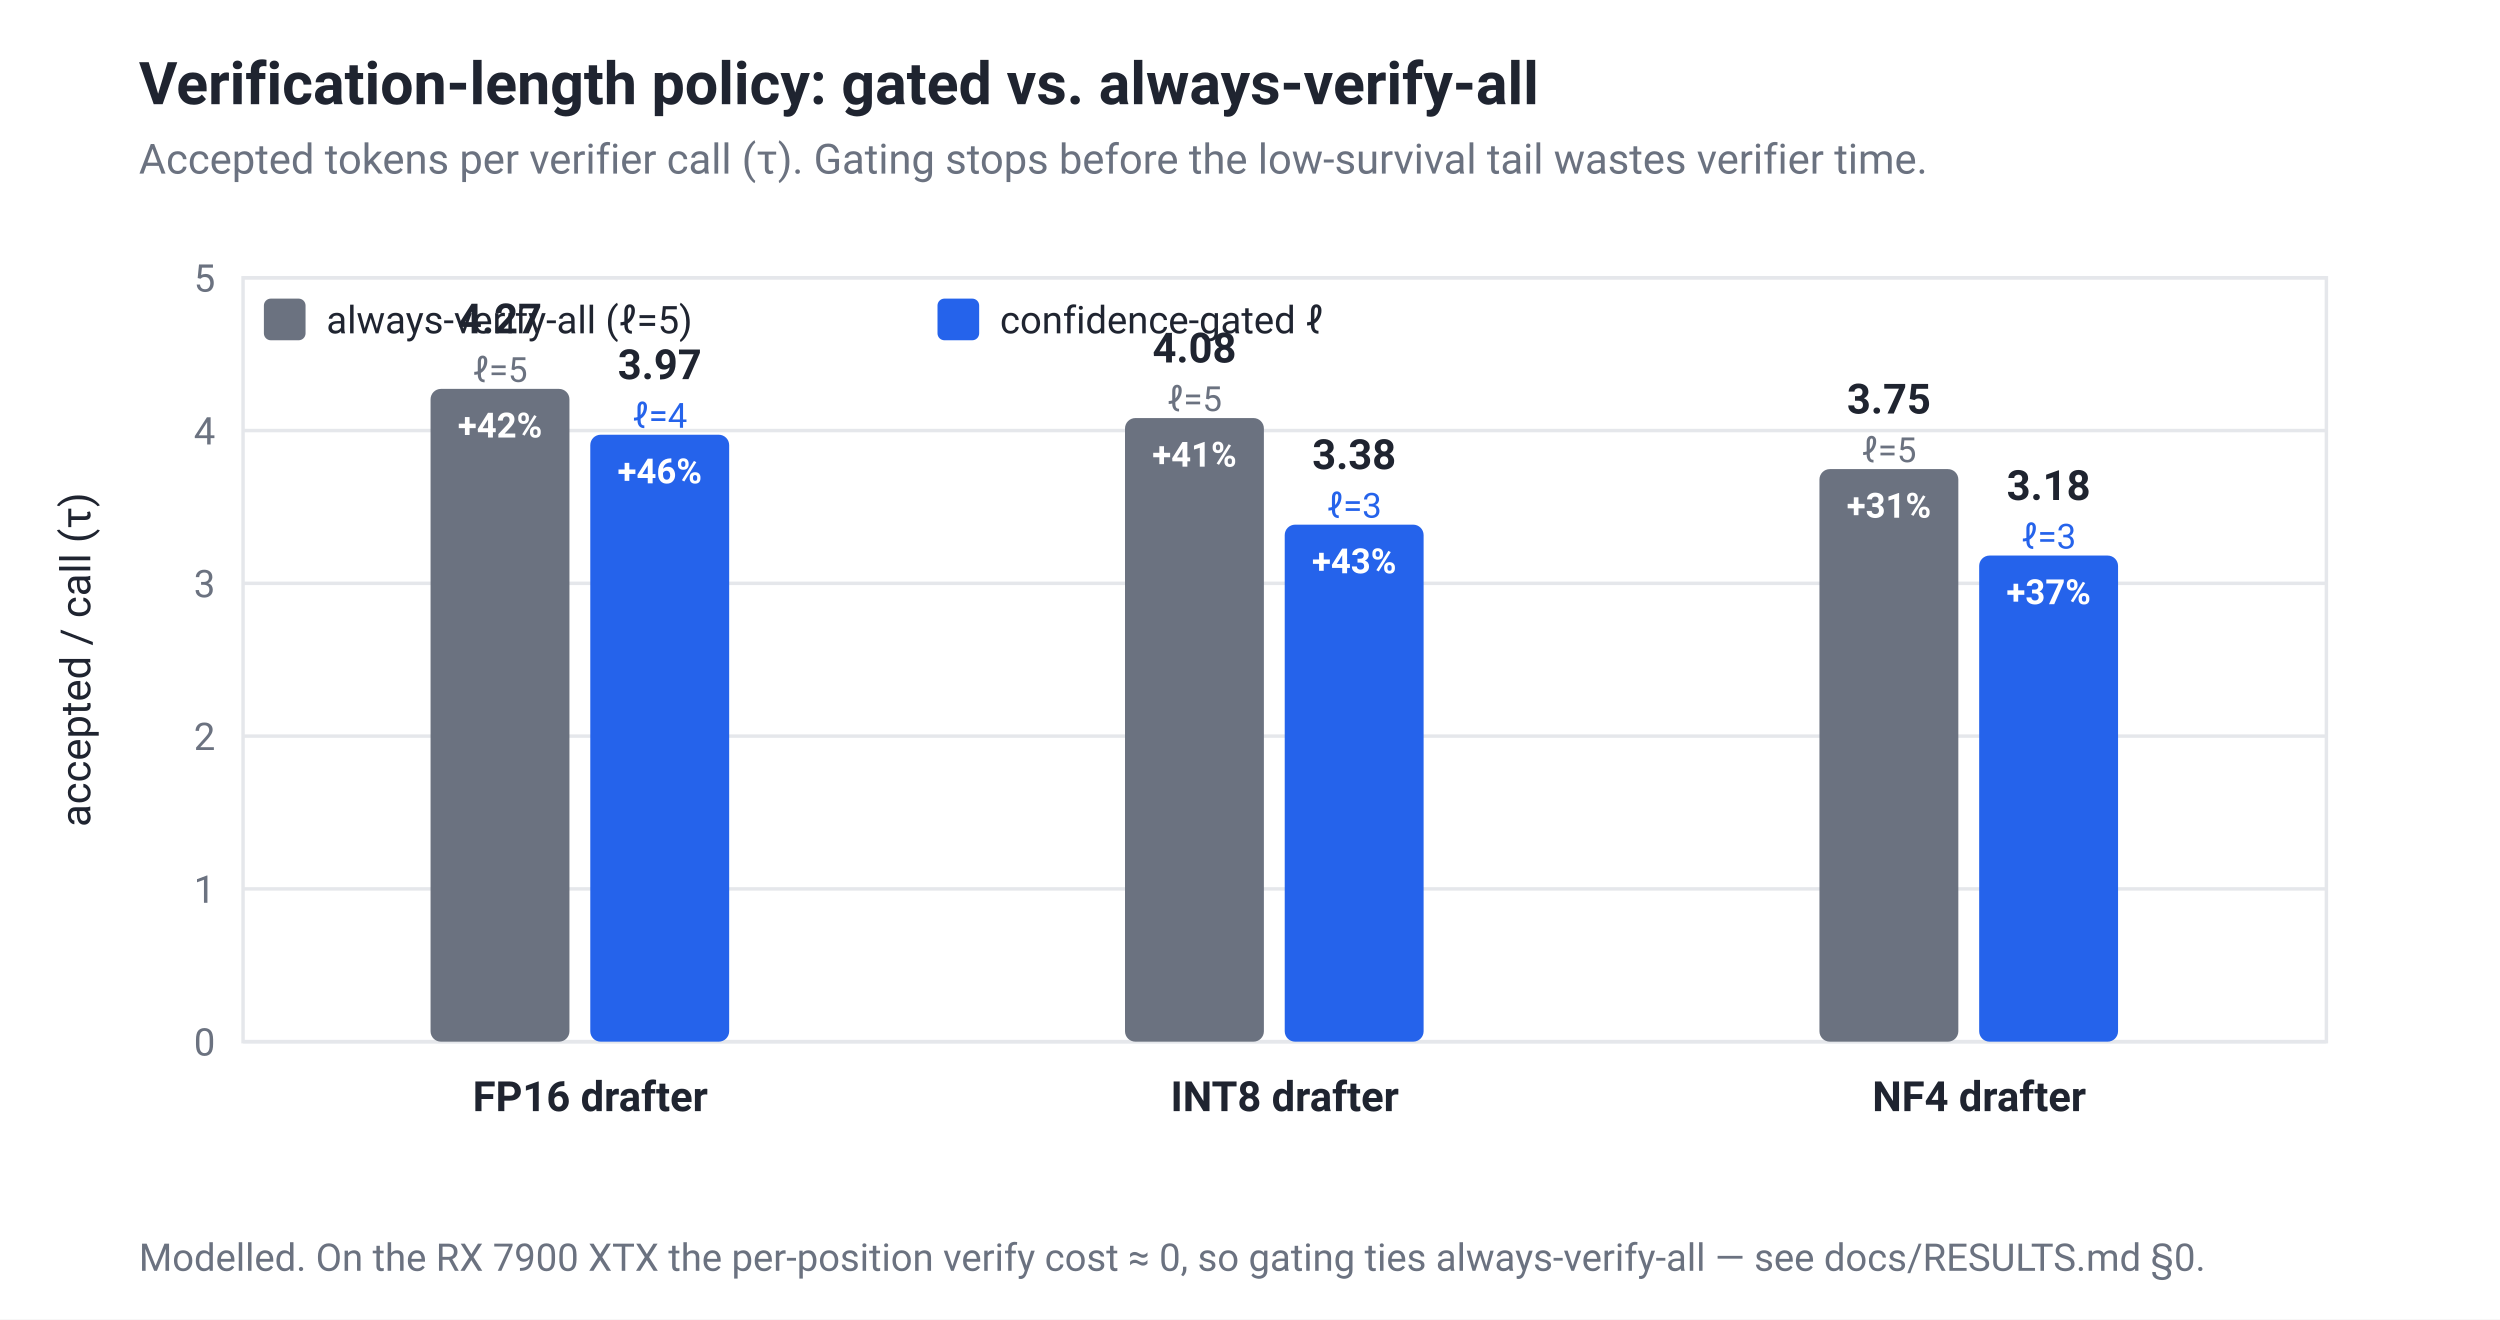
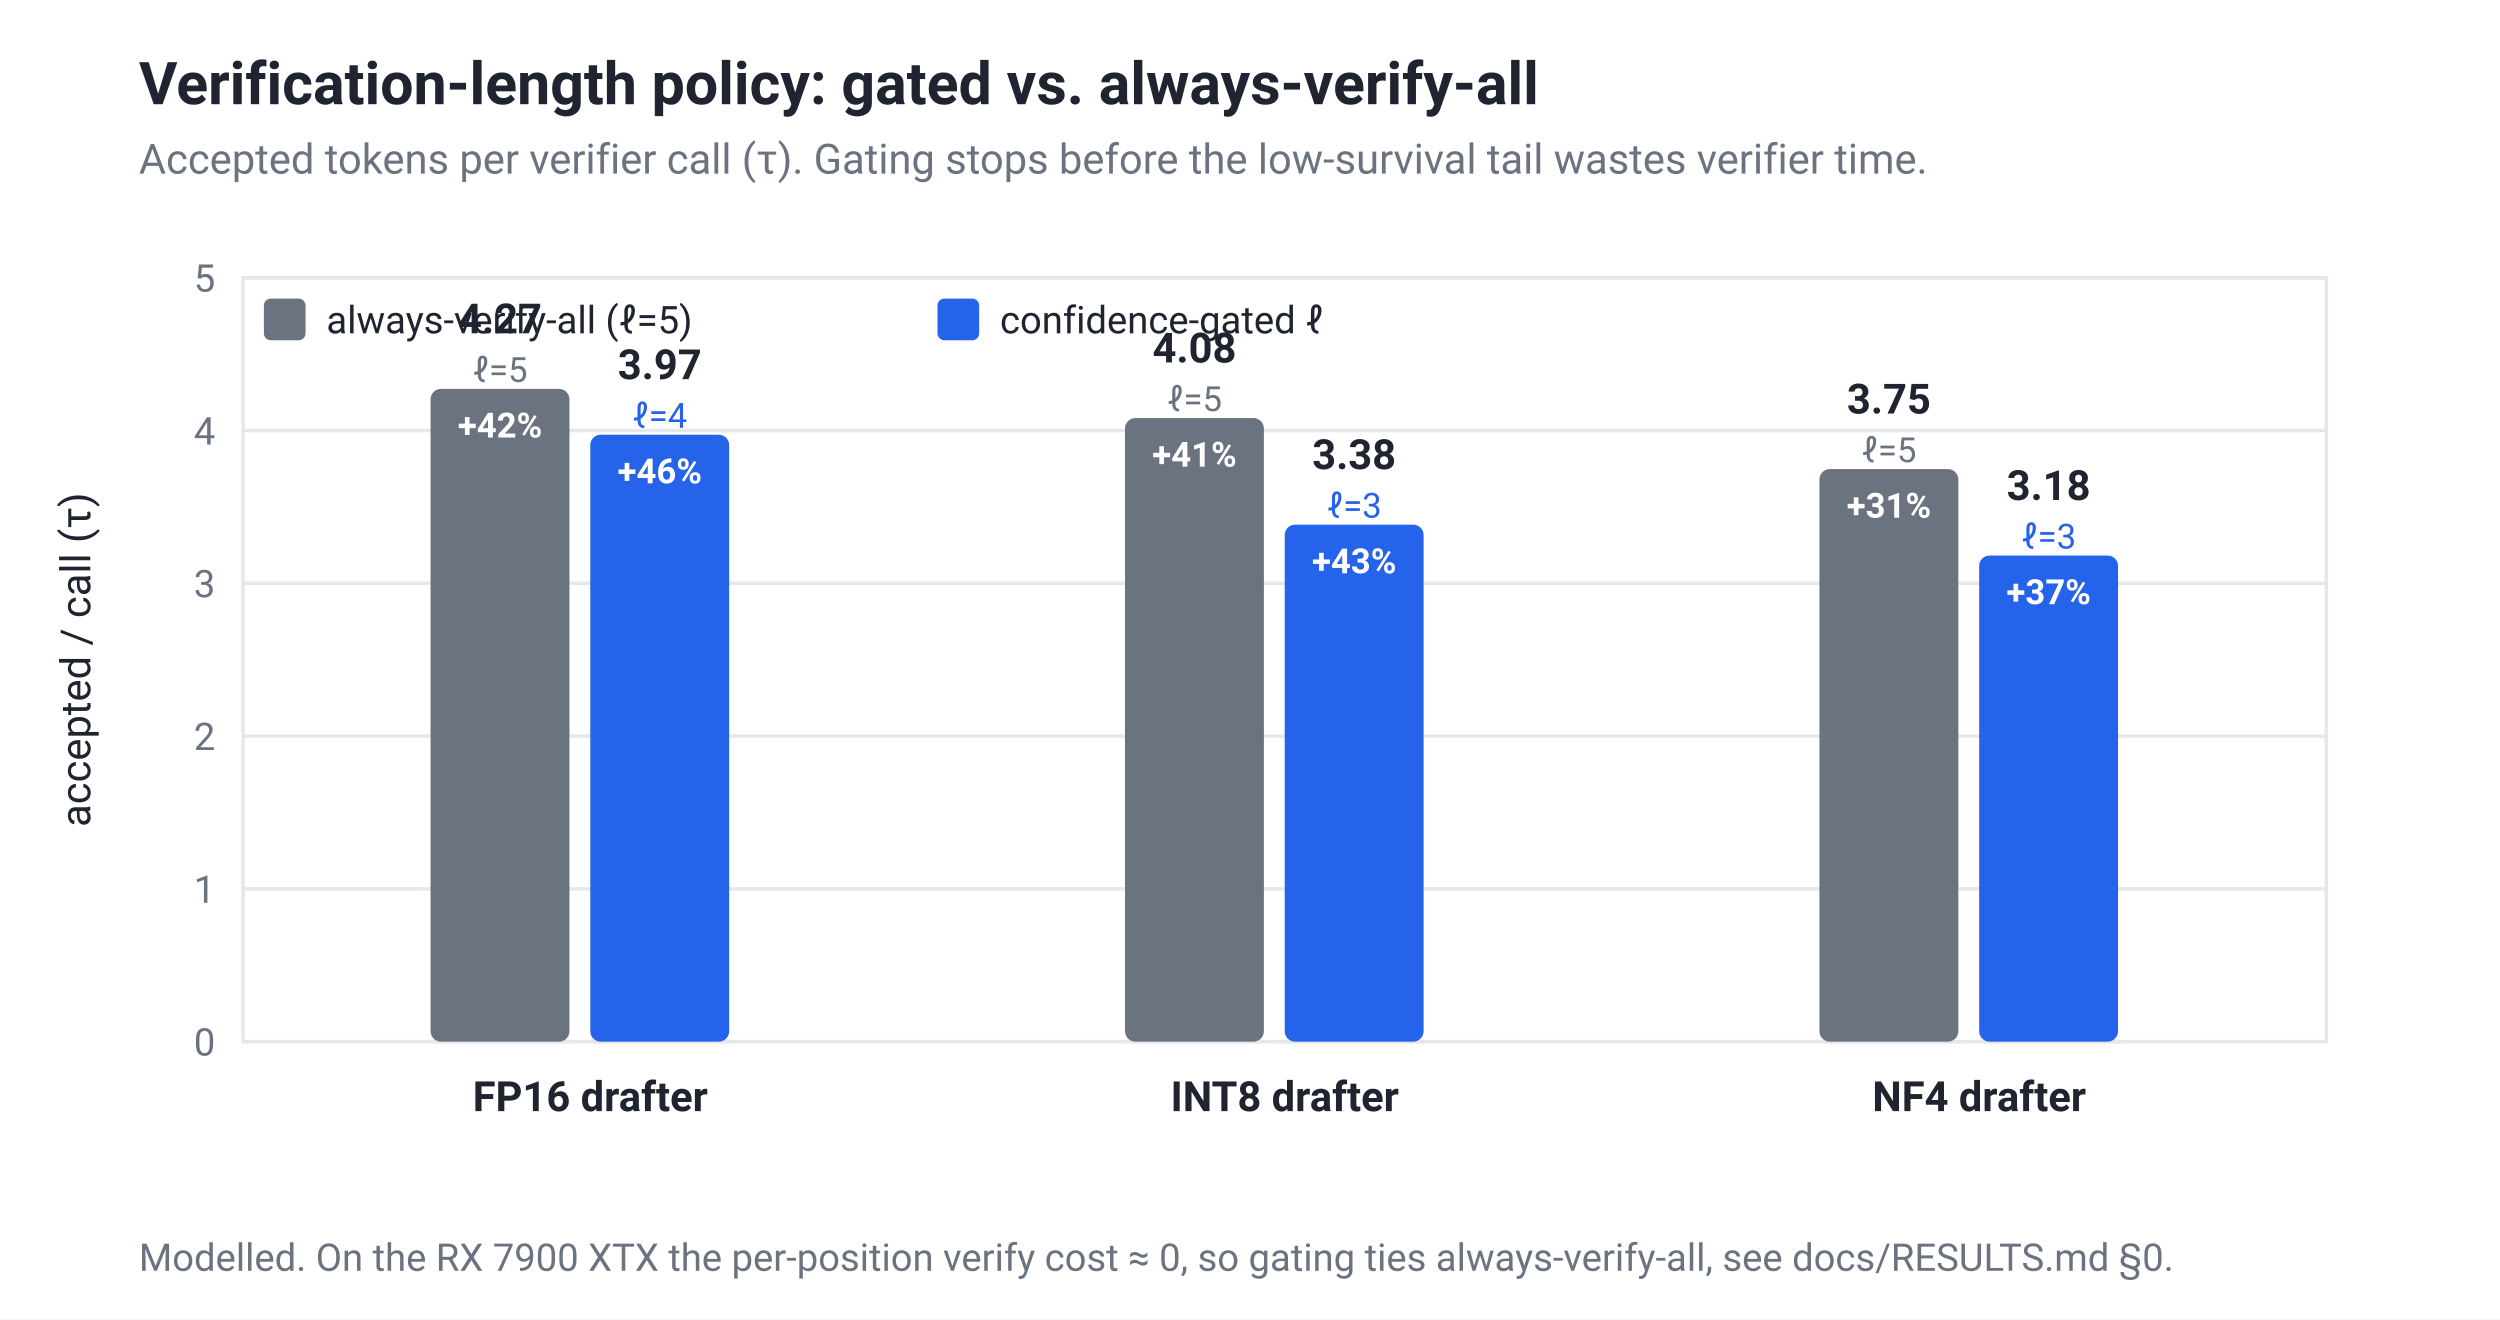
<svg xmlns="http://www.w3.org/2000/svg" viewBox="0 0 720 380" width="720" height="380" role="img" aria-label="Policy ablation">
  <rect width="720" height="380" fill="#ffffff" />
  <text x="40.0" y="30.0" font-size="17" fill="#1f2430" text-anchor="start" font-weight="700" font-family="-apple-system,Segoe UI,Roboto,Helvetica,Arial,sans-serif">Verification-length policy: gated vs. always-verify-all</text>
  <text x="40.0" y="50.0" font-size="12" fill="#6b7280" text-anchor="start" font-weight="normal" font-family="-apple-system,Segoe UI,Roboto,Helvetica,Arial,sans-serif">Accepted tokens per verifier call (τ). Gating stops before the low-survival tail wastes verifier time.</text>
  <rect x="70.0" y="80.0" width="600.0" height="220.0" rx="0" fill="#ffffff" fill-opacity="1.0" stroke="#e5e7eb" stroke-width="1" />
  <line x1="70.0" y1="300.0" x2="670.0" y2="300.0" stroke="#e5e7eb" stroke-width="1" />
  <text x="62.0" y="304.0" font-size="11" fill="#6b7280" text-anchor="end" font-weight="normal" font-family="-apple-system,Segoe UI,Roboto,Helvetica,Arial,sans-serif">0</text>
  <line x1="70.0" y1="256.0" x2="670.0" y2="256.0" stroke="#e5e7eb" stroke-width="1" />
  <text x="62.0" y="260.0" font-size="11" fill="#6b7280" text-anchor="end" font-weight="normal" font-family="-apple-system,Segoe UI,Roboto,Helvetica,Arial,sans-serif">1</text>
  <line x1="70.0" y1="212.0" x2="670.0" y2="212.0" stroke="#e5e7eb" stroke-width="1" />
  <text x="62.0" y="216.0" font-size="11" fill="#6b7280" text-anchor="end" font-weight="normal" font-family="-apple-system,Segoe UI,Roboto,Helvetica,Arial,sans-serif">2</text>
  <line x1="70.0" y1="168.0" x2="670.0" y2="168.0" stroke="#e5e7eb" stroke-width="1" />
  <text x="62.0" y="172.0" font-size="11" fill="#6b7280" text-anchor="end" font-weight="normal" font-family="-apple-system,Segoe UI,Roboto,Helvetica,Arial,sans-serif">3</text>
  <line x1="70.0" y1="124.0" x2="670.0" y2="124.0" stroke="#e5e7eb" stroke-width="1" />
  <text x="62.0" y="128.0" font-size="11" fill="#6b7280" text-anchor="end" font-weight="normal" font-family="-apple-system,Segoe UI,Roboto,Helvetica,Arial,sans-serif">4</text>
  <line x1="70.0" y1="80.0" x2="670.0" y2="80.0" stroke="#e5e7eb" stroke-width="1" />
  <text x="62.0" y="84.0" font-size="11" fill="#6b7280" text-anchor="end" font-weight="normal" font-family="-apple-system,Segoe UI,Roboto,Helvetica,Arial,sans-serif">5</text>
  <text x="26.0" y="190.0" font-size="12" fill="#1f2430" text-anchor="middle" font-weight="normal" font-family="-apple-system,Segoe UI,Roboto,Helvetica,Arial,sans-serif" transform="rotate(-90 26 190.0)">accepted / call (τ)</text>
  <rect x="124.0" y="112.0" width="40.0" height="188.0" rx="3" fill="#6b7280" fill-opacity="1.0" stroke="none" stroke-width="1.0" />
  <text x="144.0" y="96.0" font-size="12" fill="#1f2430" text-anchor="middle" font-weight="700" font-family="-apple-system,Segoe UI,Roboto,Helvetica,Arial,sans-serif">4.27</text>
  <text x="144.0" y="110.0" font-size="10" fill="#6b7280" text-anchor="middle" font-weight="normal" font-family="-apple-system,Segoe UI,Roboto,Helvetica,Arial,sans-serif">ℓ=5</text>
  <text x="144.0" y="126.0" font-size="10" fill="#ffffff" text-anchor="middle" font-weight="700" font-family="-apple-system,Segoe UI,Roboto,Helvetica,Arial,sans-serif">+42%</text>
  <rect x="170.0" y="125.2" width="40.0" height="174.8" rx="3" fill="#2563eb" fill-opacity="1.0" stroke="none" stroke-width="1.0" />
  <text x="190.0" y="109.2" font-size="12" fill="#1f2430" text-anchor="middle" font-weight="700" font-family="-apple-system,Segoe UI,Roboto,Helvetica,Arial,sans-serif">3.97</text>
  <text x="190.0" y="123.2" font-size="10" fill="#2563eb" text-anchor="middle" font-weight="normal" font-family="-apple-system,Segoe UI,Roboto,Helvetica,Arial,sans-serif">ℓ=4</text>
  <text x="190.0" y="139.2" font-size="10" fill="#ffffff" text-anchor="middle" font-weight="700" font-family="-apple-system,Segoe UI,Roboto,Helvetica,Arial,sans-serif">+46%</text>
  <text x="170.0" y="320.0" font-size="12" fill="#1f2430" text-anchor="middle" font-weight="600" font-family="-apple-system,Segoe UI,Roboto,Helvetica,Arial,sans-serif">FP16 drafter</text>
  <rect x="324.0" y="120.4" width="40.0" height="179.6" rx="3" fill="#6b7280" fill-opacity="1.0" stroke="none" stroke-width="1.0" />
  <text x="344.0" y="104.4" font-size="12" fill="#1f2430" text-anchor="middle" font-weight="700" font-family="-apple-system,Segoe UI,Roboto,Helvetica,Arial,sans-serif">4.08</text>
  <text x="344.0" y="118.4" font-size="10" fill="#6b7280" text-anchor="middle" font-weight="normal" font-family="-apple-system,Segoe UI,Roboto,Helvetica,Arial,sans-serif">ℓ=5</text>
  <text x="344.0" y="134.4" font-size="10" fill="#ffffff" text-anchor="middle" font-weight="700" font-family="-apple-system,Segoe UI,Roboto,Helvetica,Arial,sans-serif">+41%</text>
  <rect x="370.0" y="151.1" width="40.0" height="148.9" rx="3" fill="#2563eb" fill-opacity="1.0" stroke="none" stroke-width="1.0" />
  <text x="390.0" y="135.1" font-size="12" fill="#1f2430" text-anchor="middle" font-weight="700" font-family="-apple-system,Segoe UI,Roboto,Helvetica,Arial,sans-serif">3.38</text>
  <text x="390.0" y="149.1" font-size="10" fill="#2563eb" text-anchor="middle" font-weight="normal" font-family="-apple-system,Segoe UI,Roboto,Helvetica,Arial,sans-serif">ℓ=3</text>
  <text x="390.0" y="165.1" font-size="10" fill="#ffffff" text-anchor="middle" font-weight="700" font-family="-apple-system,Segoe UI,Roboto,Helvetica,Arial,sans-serif">+43%</text>
  <text x="370.0" y="320.0" font-size="12" fill="#1f2430" text-anchor="middle" font-weight="600" font-family="-apple-system,Segoe UI,Roboto,Helvetica,Arial,sans-serif">INT8 drafter</text>
  <rect x="524.0" y="135.1" width="40.0" height="164.9" rx="3" fill="#6b7280" fill-opacity="1.0" stroke="none" stroke-width="1.0" />
  <text x="544.0" y="119.1" font-size="12" fill="#1f2430" text-anchor="middle" font-weight="700" font-family="-apple-system,Segoe UI,Roboto,Helvetica,Arial,sans-serif">3.75</text>
  <text x="544.0" y="133.1" font-size="10" fill="#6b7280" text-anchor="middle" font-weight="normal" font-family="-apple-system,Segoe UI,Roboto,Helvetica,Arial,sans-serif">ℓ=5</text>
  <text x="544.0" y="149.1" font-size="10" fill="#ffffff" text-anchor="middle" font-weight="700" font-family="-apple-system,Segoe UI,Roboto,Helvetica,Arial,sans-serif">+31%</text>
  <rect x="570.0" y="160.0" width="40.0" height="140.0" rx="3" fill="#2563eb" fill-opacity="1.0" stroke="none" stroke-width="1.0" />
  <text x="590.0" y="144.0" font-size="12" fill="#1f2430" text-anchor="middle" font-weight="700" font-family="-apple-system,Segoe UI,Roboto,Helvetica,Arial,sans-serif">3.18</text>
  <text x="590.0" y="158.0" font-size="10" fill="#2563eb" text-anchor="middle" font-weight="normal" font-family="-apple-system,Segoe UI,Roboto,Helvetica,Arial,sans-serif">ℓ=3</text>
  <text x="590.0" y="174.0" font-size="10" fill="#ffffff" text-anchor="middle" font-weight="700" font-family="-apple-system,Segoe UI,Roboto,Helvetica,Arial,sans-serif">+37%</text>
  <text x="570.0" y="320.0" font-size="12" fill="#1f2430" text-anchor="middle" font-weight="600" font-family="-apple-system,Segoe UI,Roboto,Helvetica,Arial,sans-serif">NF4 drafter</text>
  <rect x="76.0" y="86.0" width="12.0" height="12.0" rx="2" fill="#6b7280" fill-opacity="1.0" stroke="none" stroke-width="1.0" />
  <text x="94.0" y="96.0" font-size="11" fill="#1f2430" text-anchor="start" font-weight="normal" font-family="-apple-system,Segoe UI,Roboto,Helvetica,Arial,sans-serif">always-verify-all (ℓ=5)</text>
  <rect x="270.0" y="86.0" width="12.0" height="12.0" rx="2" fill="#2563eb" fill-opacity="1.0" stroke="none" stroke-width="1.0" />
  <text x="288.0" y="96.0" font-size="11" fill="#1f2430" text-anchor="start" font-weight="normal" font-family="-apple-system,Segoe UI,Roboto,Helvetica,Arial,sans-serif">confidence-gated ℓ</text>
-   <text x="40.0" y="366.0" font-size="11" fill="#6b7280" text-anchor="start" font-weight="normal" font-family="-apple-system,Segoe UI,Roboto,Helvetica,Arial,sans-serif">Modelled. On the RX 7900 XTX the per-position verify cost ≈ 0, so gating ties always-verify-all — see docs/RESULTS.md §0.</text>
+   <text x="40.0" y="366.0" font-size="11" fill="#6b7280" text-anchor="start" font-weight="normal" font-family="-apple-system,Segoe UI,Roboto,Helvetica,Arial,sans-serif">Modelled. On the RX 7900 XTX the per-position verify cost ≈ 0, so gating ties always-verify-all, see docs/RESULTS.md §0.</text>
</svg>
